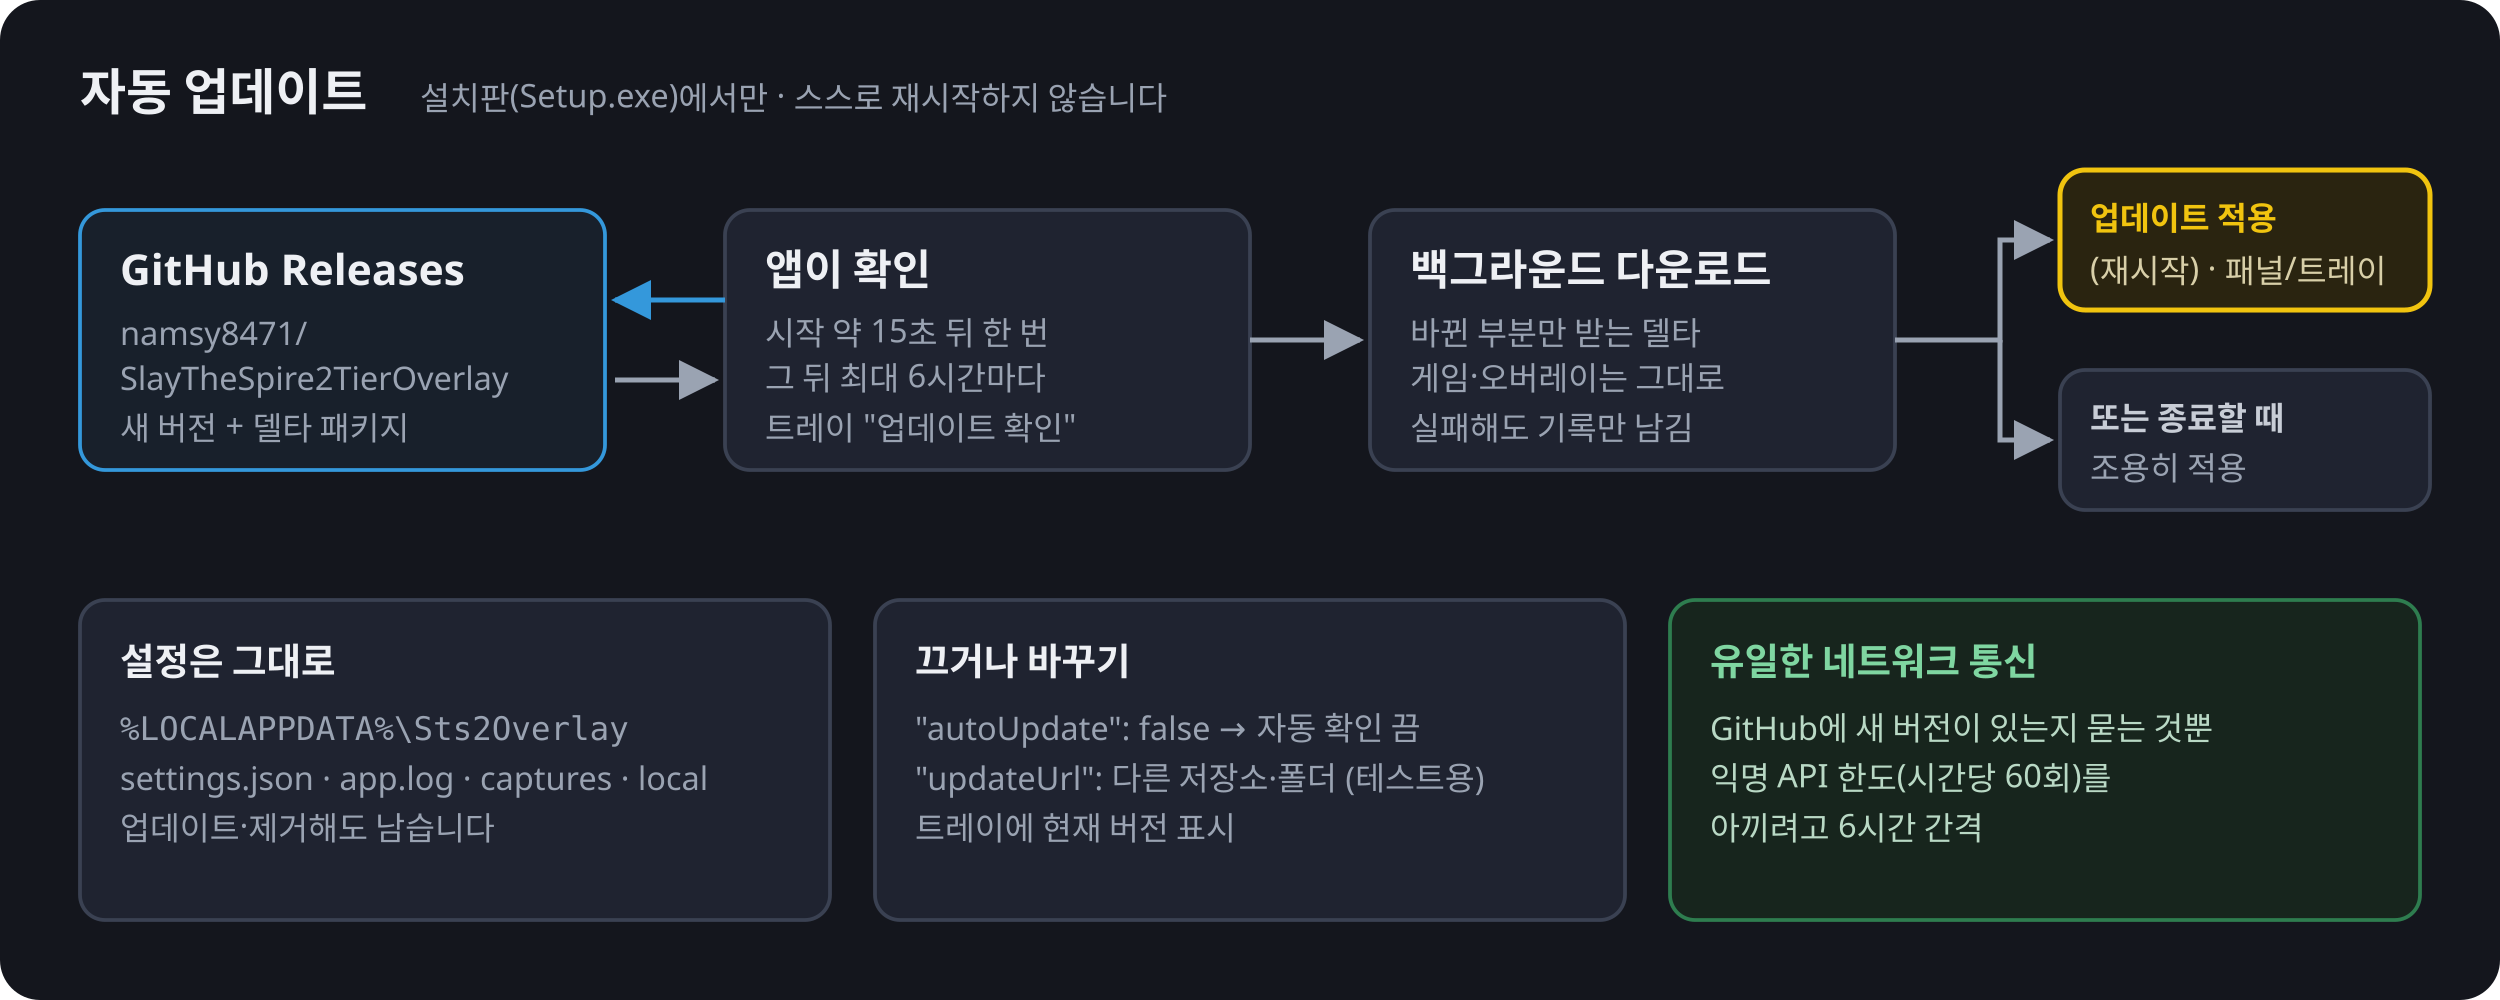
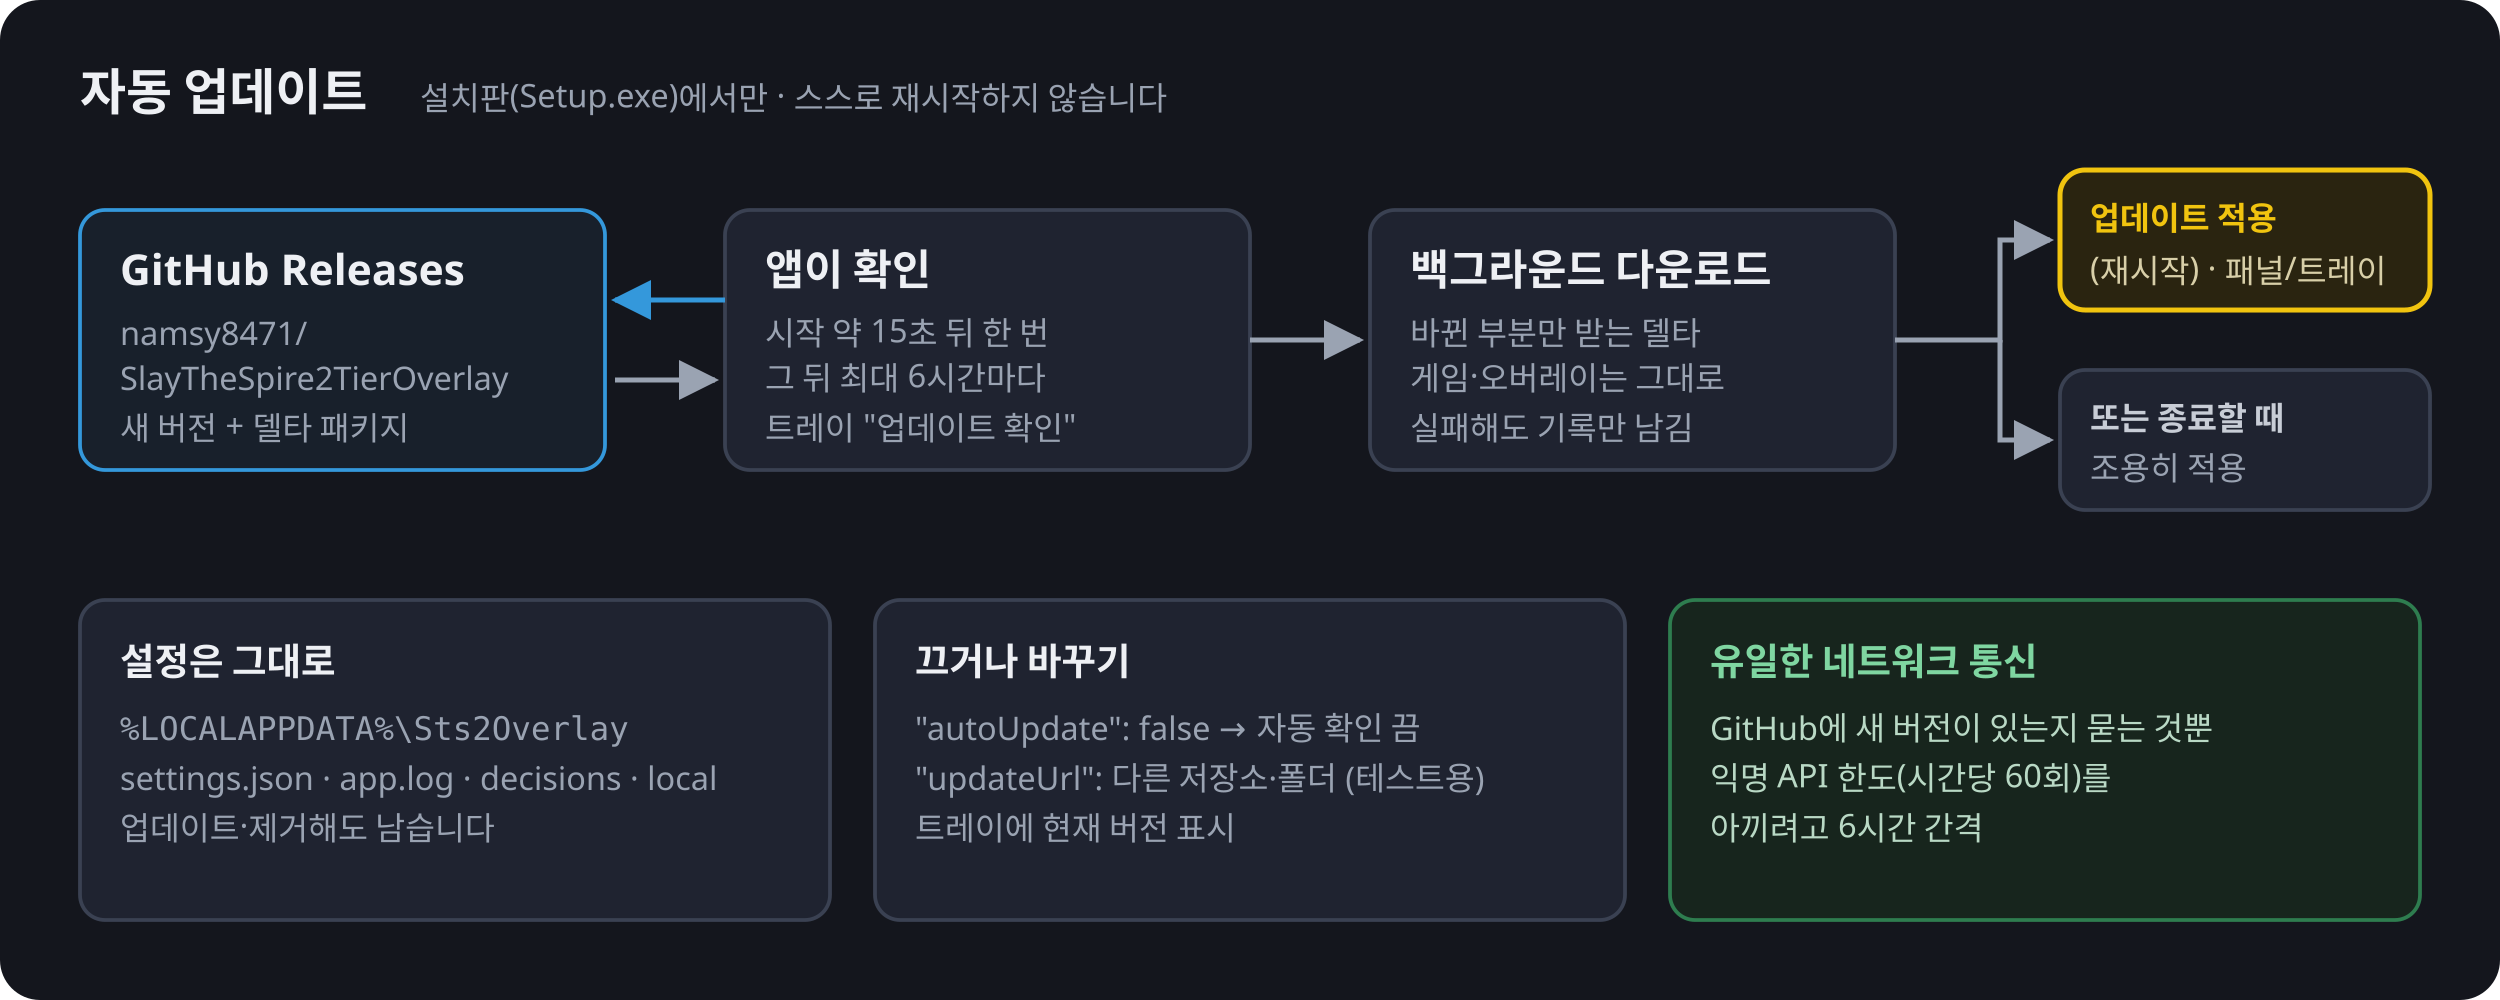
<svg xmlns="http://www.w3.org/2000/svg" viewBox="0 0 1000 400" width="1000" height="400" role="img" aria-label="자동 업데이트: 앱이 GitHub Releases를 확인하고 백그라운드에서 내려받아 재시작 또는 종료 시 적용">
  <style>
    text { font-family: 'Malgun Gothic', 'Apple SD Gothic Neo', 'Noto Sans KR', sans-serif; fill: #EEF0F4; }
    .t { font-size: 17px; font-weight: 700; }
    .s { font-size: 13px; fill: #9AA3B2; }
    .l { font-size: 13px; fill: #C8CDD6; }
    .box { fill: #1F2330; stroke: #3A4152; stroke-width: 1.5; }
    .gh { fill: #18202B; stroke: #3498DB; stroke-width: 1.5; }
    .hl { fill: #2A2410; stroke: #F1C40F; stroke-width: 2; }
    .arrow { stroke: #9AA3B2; stroke-width: 2; fill: none; marker-end: url(#a); }
    .m { font-family: Consolas, 'Cascadia Mono', monospace; font-size: 13px; fill: #9AA3B2; }
    .back { stroke: #3498DB; stroke-width: 2; fill: none; marker-end: url(#b); }
  </style>
  <defs>
    <marker id="a" viewBox="0 0 10 10" refX="9" refY="5" markerWidth="8" markerHeight="8" orient="auto">
      <path d="M0,0 L10,5 L0,10 Z" fill="#9AA3B2" />
    </marker>
    <marker id="b" viewBox="0 0 10 10" refX="9" refY="5" markerWidth="8" markerHeight="8" orient="auto">
      <path d="M0,0 L10,5 L0,10 Z" fill="#3498DB" />
    </marker>
  </defs>
  <rect x="0" y="0" width="1000" height="400" rx="16" fill="#14161D" />
  <text x="32" y="44" class="t" style="font-size:20px">자동 업데이트</text>
  <text x="168" y="44" class="s">설치판(Setup.exe)에서만 · 스스로 재시작하지 않습니다</text>
  <rect x="32" y="84" width="210" height="104" rx="10" class="gh" />
  <text x="48" y="114" class="t">GitHub Releases</text>
  <text x="48" y="138" class="s">namsy8471/</text>
  <text x="48" y="156" class="s">SlayTheSpire2TierOverlay</text>
  <text x="48" y="176" class="s">새 버전 + 델타 패키지</text>
  <rect x="290" y="84" width="210" height="104" rx="10" class="box" />
  <text x="306" y="114" class="t">앱이 확인</text>
  <text x="306" y="138" class="s">시작 약 15초 뒤 한 번</text>
  <text x="306" y="156" class="s">그 뒤 최대 6시간마다</text>
  <text x="306" y="176" class="s">트레이 "업데이트 확인"</text>
  <rect x="548" y="84" width="210" height="104" rx="10" class="box" />
  <text x="564" y="114" class="t">백그라운드 다운로드</text>
  <text x="564" y="138" class="s">바뀐 부분만 받는 델타</text>
  <text x="564" y="156" class="s">게임·오버레이는 그대로</text>
  <text x="564" y="176" class="s">실패해도 기록만 남김</text>
  <path d="M290,120 L246,120" class="back" />
  <path d="M246,152 L286,152" class="arrow" />
  <path d="M500,136 L544,136" class="arrow" />
  <path d="M758,136 L800,136 L800,96 L820,96" class="arrow" />
  <path d="M800,136 L800,176 L820,176" class="arrow" />
  <rect x="824" y="68" width="148" height="56" rx="10" class="hl" />
  <text x="836" y="92" class="l" style="font-weight:700;fill:#F1C40F">업데이트 적용</text>
  <text x="836" y="112" class="s" style="fill:#D8CFA8">(재시작) · 패널/트레이</text>
  <rect x="824" y="148" width="148" height="56" rx="10" class="box" />
  <text x="836" y="172" class="l" style="font-weight:700">또는 종료할 때</text>
  <text x="836" y="192" class="s">조용히 적용</text>
  <rect x="32" y="240" width="300" height="128" rx="10" class="box" />
  <text x="48" y="270" class="t" style="font-size:15px">설정은 그대로</text>
  <text x="48" y="296" class="m">%LOCALAPPDATA%\Sts2Overlay</text>
-   <text x="48" y="316" class="s">settings.json · app.log · captures · local</text>
+   <text x="48" y="316" class="s">settings.json · app.log · decisions · local</text>
  <text x="48" y="336" class="s">업데이트·제거해도 남습니다</text>
  <rect x="350" y="240" width="300" height="128" rx="10" class="box" />
  <text x="366" y="270" class="t" style="font-size:15px">끄거나 바꾸기</text>
  <text x="366" y="296" class="s">"autoUpdate": false → 자동 확인 끔</text>
  <text x="366" y="316" class="s">"updateUrl": 다른 저장소·폴더 (테스트용)</text>
  <text x="366" y="336" class="s">트레이에 현재 버전 표시</text>
  <rect x="668" y="240" width="300" height="128" rx="10" fill="#17251D" stroke="#2E7D4F" stroke-width="1.5" />
  <text x="684" y="270" class="t" style="font-size:15px;fill:#7FD6A1">유일한 네트워크 통신</text>
  <text x="684" y="296" class="s" style="fill:#B9D9C5">GitHub에 새 버전이 있는지 묻는 것뿐</text>
  <text x="684" y="316" class="s" style="fill:#B9D9C5">익명 API 한도(시간당 60회)를</text>
  <text x="684" y="336" class="s" style="fill:#B9D9C5">아끼려고 6시간 간격</text>
</svg>
